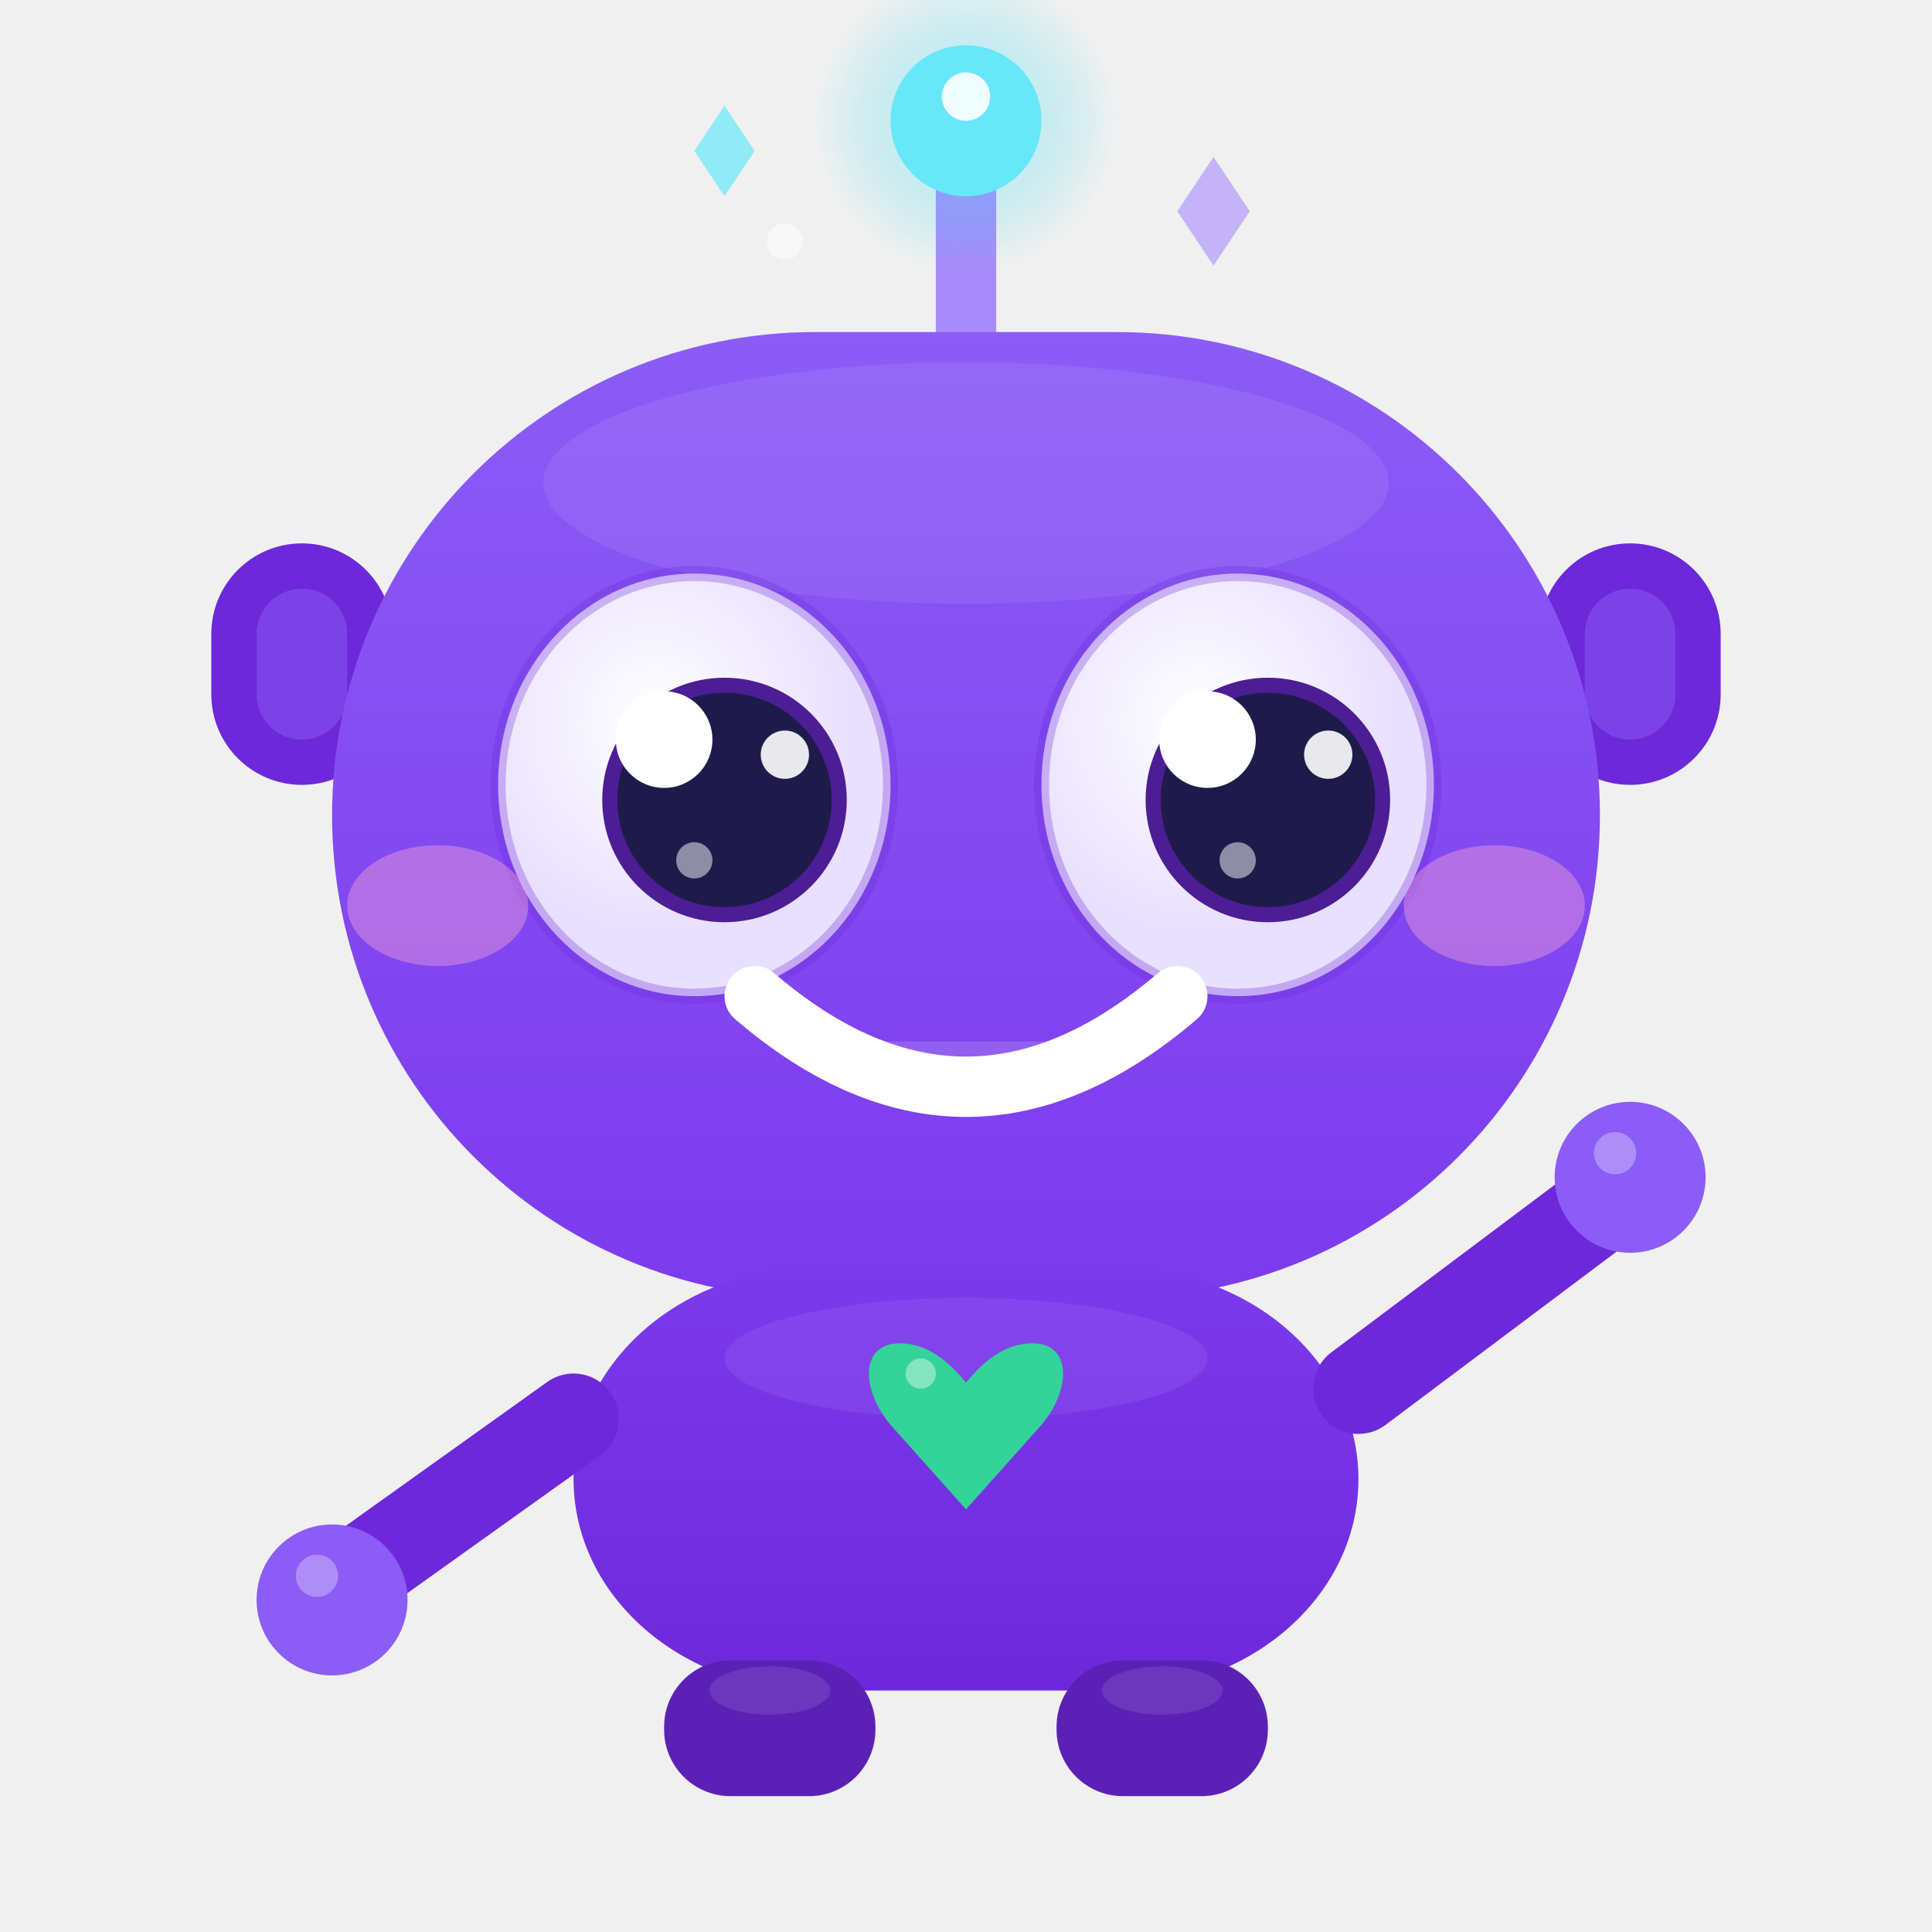
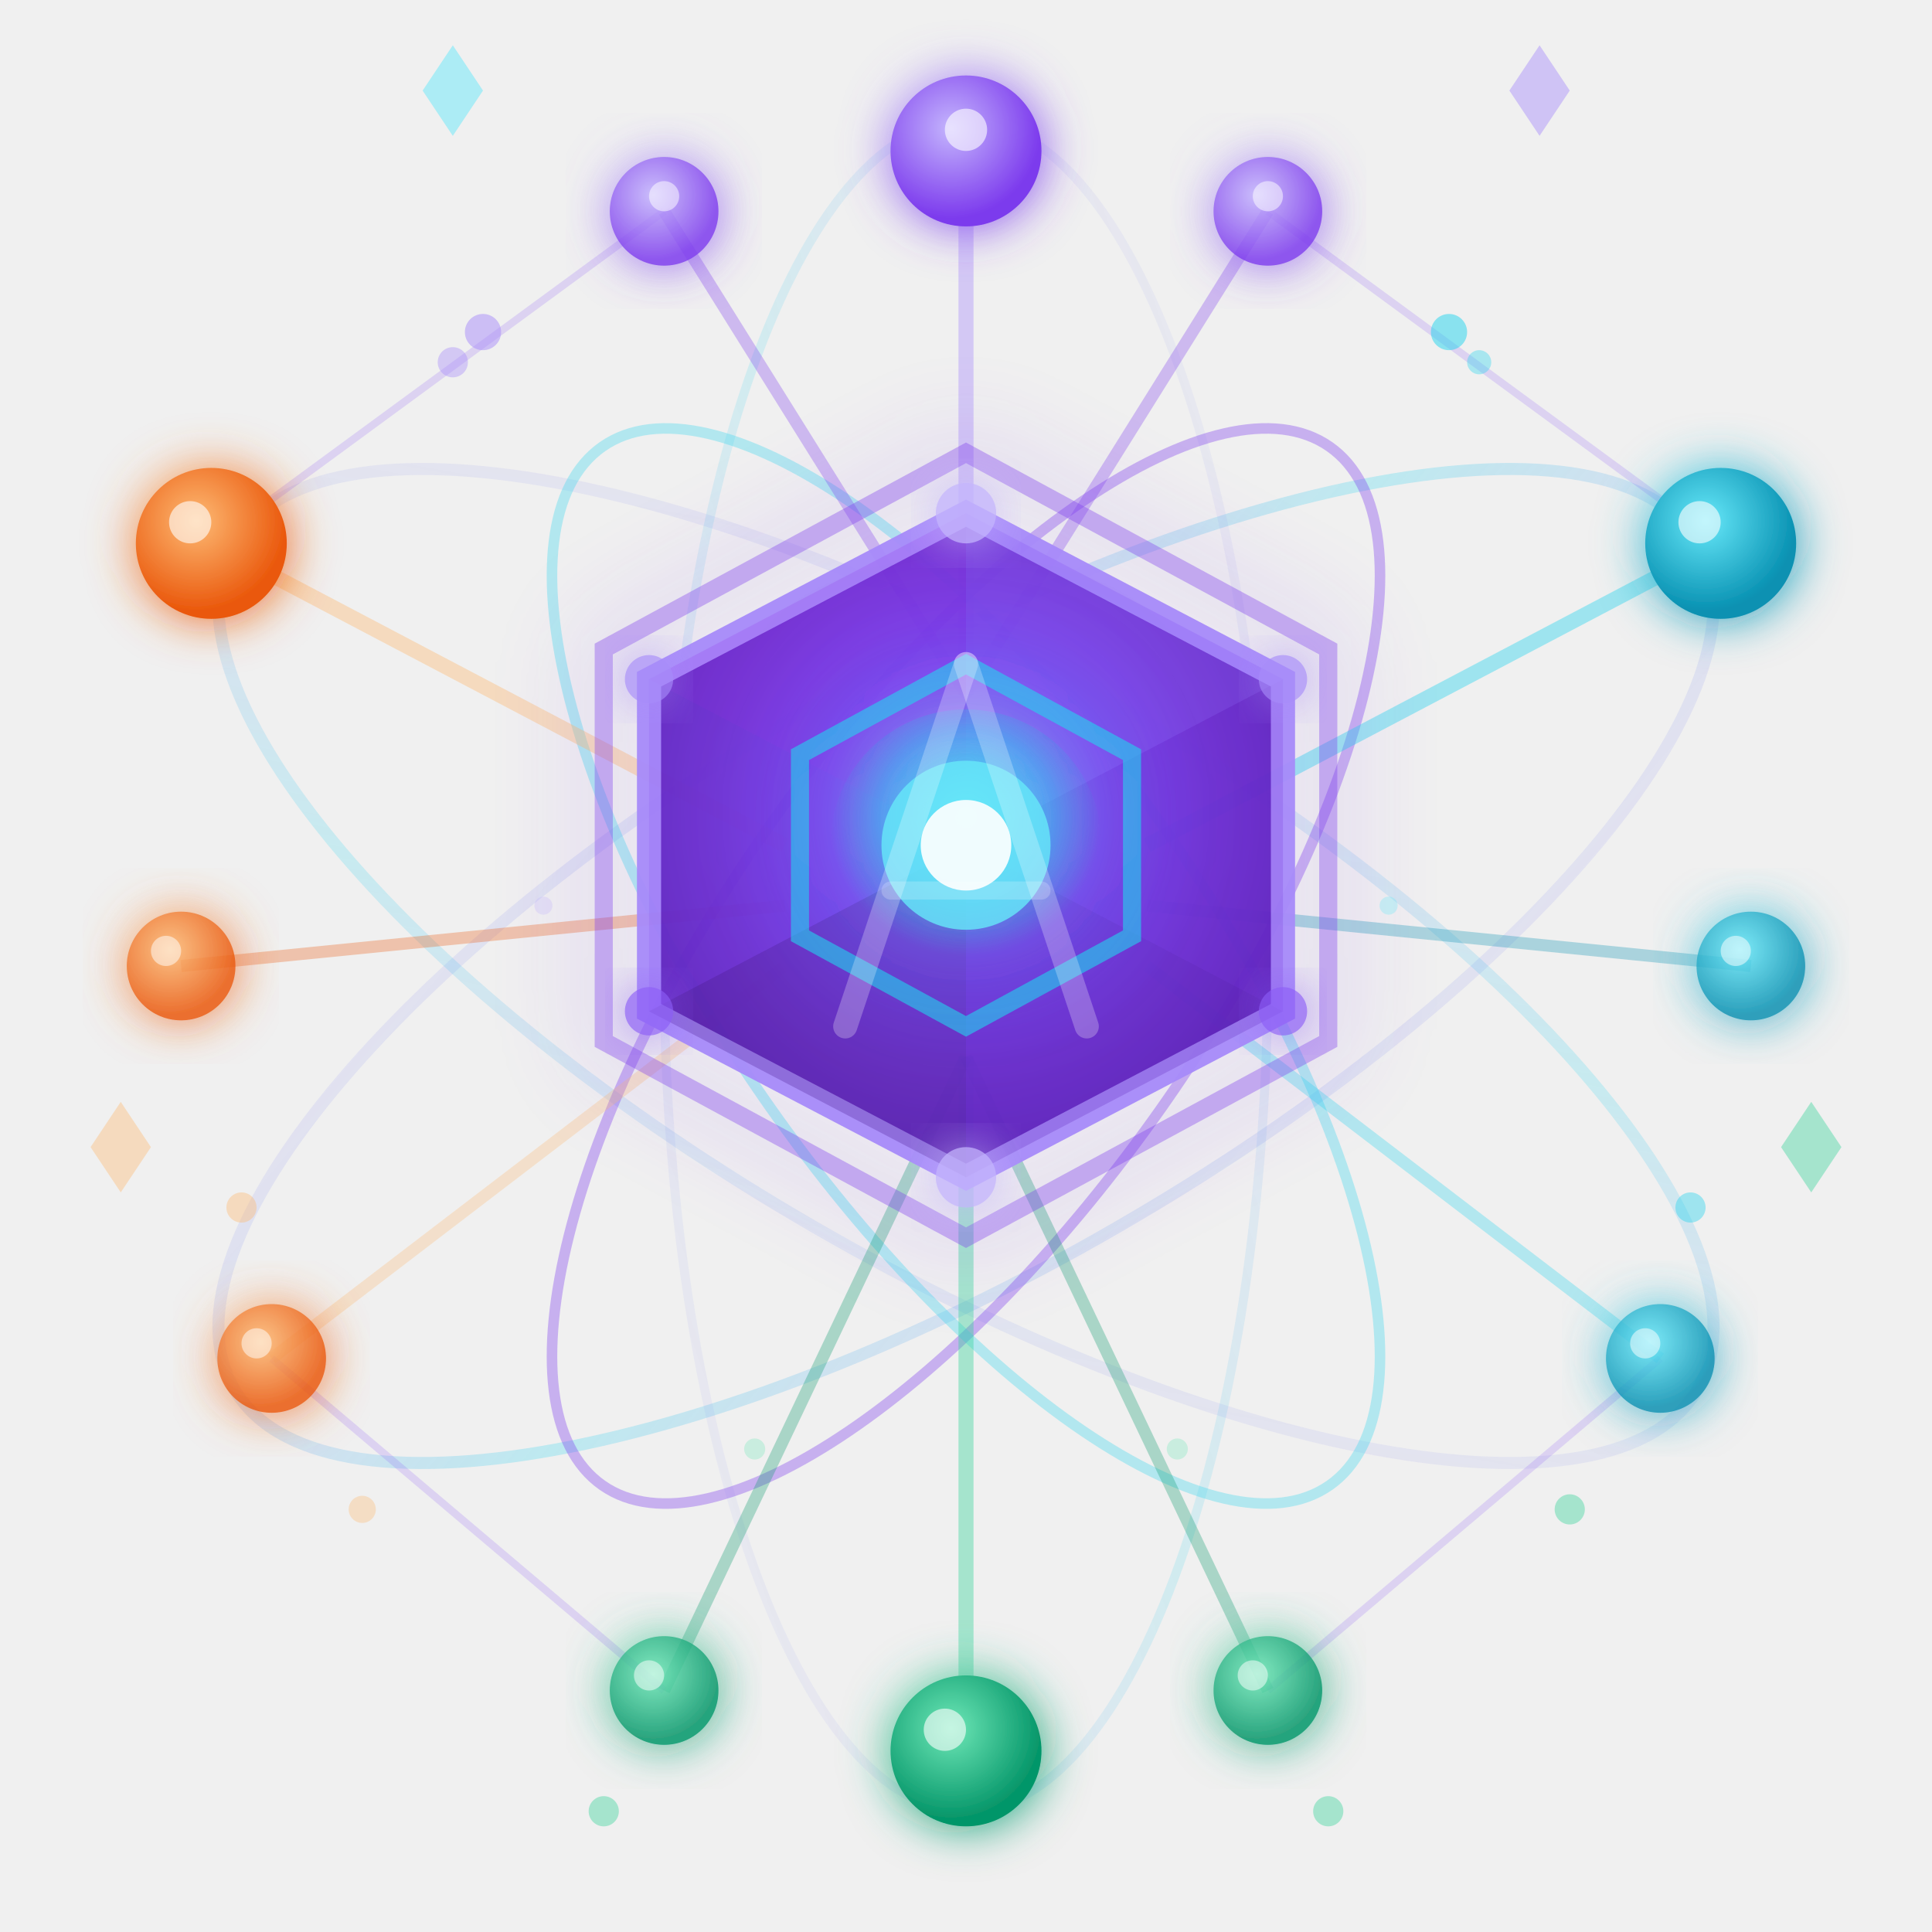
<svg xmlns="http://www.w3.org/2000/svg" viewBox="0 0 64 64">
  <defs>
-     <linearGradient id="body" x1="0" y1="0" x2="0" y2="1">
-       <stop offset="0%" stop-color="#7c3aed" />
-       <stop offset="100%" stop-color="#6d28d9" />
+     <radialGradient id="bgGlow" cx="50%" cy="50%" r="50%">
+       <stop offset="0%" stop-color="#1e1b4b" stop-opacity="0" />
+       <stop offset="85%" stop-color="#0f0a1a" stop-opacity="0" />
+       <stop offset="100%" stop-color="#0f0a1a" stop-opacity="0" />
+     </radialGradient>
+     <radialGradient id="nexusCore" cx="50%" cy="45%" r="55%">
+       <stop offset="0%" stop-color="#a78bfa" />
+       <stop offset="40%" stop-color="#7c3aed" />
+       <stop offset="100%" stop-color="#5b21b6" />
+     </radialGradient>
+     <radialGradient id="innerEnergy" cx="50%" cy="40%" r="50%">
+       <stop offset="0%" stop-color="#67e8f9" stop-opacity="0.9" />
+       <stop offset="60%" stop-color="#22d3ee" stop-opacity="0.4" />
+       <stop offset="100%" stop-color="#06b6d4" stop-opacity="0" />
+     </radialGradient>
+     <linearGradient id="orbitGrad" x1="0" y1="0" x2="1" y2="1">
+       <stop offset="0%" stop-color="#7c3aed" stop-opacity="0.1" />
+       <stop offset="50%" stop-color="#22d3ee" stop-opacity="0.5" />
+       <stop offset="100%" stop-color="#7c3aed" stop-opacity="0.1" />
    </linearGradient>
-     <linearGradient id="head" x1="0" y1="0" x2="0" y2="1">
-       <stop offset="0%" stop-color="#8b5cf6" />
+     <radialGradient id="nodeSkill" cx="40%" cy="35%" r="60%">
+       <stop offset="0%" stop-color="#c4b5fd" />
      <stop offset="100%" stop-color="#7c3aed" />
-     </linearGradient>
-     <radialGradient id="glow" cx="50%" cy="50%" r="50%">
+     </radialGradient>
+     <radialGradient id="nodeAgent" cx="40%" cy="35%" r="60%">
      <stop offset="0%" stop-color="#67e8f9" />
-       <stop offset="100%" stop-color="#22d3ee" stop-opacity="0" />
+       <stop offset="100%" stop-color="#0891b2" />
    </radialGradient>
-     <radialGradient id="eyeShine" cx="40%" cy="35%" r="50%">
-       <stop offset="0%" stop-color="#ffffff" />
-       <stop offset="100%" stop-color="#e8e0ff" />
+     <radialGradient id="nodeMcp" cx="40%" cy="35%" r="60%">
+       <stop offset="0%" stop-color="#6ee7b7" />
+       <stop offset="100%" stop-color="#059669" />
    </radialGradient>
+     <radialGradient id="nodeInstalled" cx="40%" cy="35%" r="60%">
+       <stop offset="0%" stop-color="#fdba74" />
+       <stop offset="100%" stop-color="#ea580c" />
+     </radialGradient>
+     <filter id="glowSoft" x="-50%" y="-50%" width="200%" height="200%">
+       <feGaussianBlur in="SourceGraphic" stdDeviation="1.5" result="blur" />
+       <feMerge>
+         <feMergeNode in="blur" />
+         <feMergeNode in="SourceGraphic" />
+       </feMerge>
+     </filter>
+     <filter id="glowStrong" x="-60%" y="-60%" width="220%" height="220%">
+       <feGaussianBlur in="SourceGraphic" stdDeviation="2.5" result="blur" />
+       <feMerge>
+         <feMergeNode in="blur" />
+         <feMergeNode in="SourceGraphic" />
+       </feMerge>
+     </filter>
+     <filter id="glowSubtle" x="-40%" y="-40%" width="180%" height="180%">
+       <feGaussianBlur in="SourceGraphic" stdDeviation="0.8" result="blur" />
+       <feMerge>
+         <feMergeNode in="blur" />
+         <feMergeNode in="SourceGraphic" />
+       </feMerge>
+     </filter>
+     <clipPath id="hexClip">
+       <polygon points="32,17 42.5,22.5 42.5,33.5 32,39 21.5,33.5 21.5,22.5" />
+     </clipPath>
  </defs>
-   <line x1="32" y1="12" x2="32" y2="4.5" stroke="#a78bfa" stroke-width="2" stroke-linecap="round" />
-   <circle cx="32" cy="4" r="5" fill="url(#glow)" opacity="0.5" />
-   <circle cx="32" cy="4" r="2.5" fill="#67e8f9" />
-   <circle cx="32" cy="3.2" r="0.8" fill="white" opacity="0.9" />
-   <path d="M23 5 L24 3.5 L25 5 L24 6.5 Z" fill="#67e8f9" opacity="0.7" />
-   <path d="M39 7 L40.2 5.2 L41.4 7 L40.2 8.8 Z" fill="#a78bfa" opacity="0.6" />
-   <circle cx="26" cy="8" r="0.6" fill="white" opacity="0.5" />
-   <rect x="7" y="18" width="6" height="8" rx="3" fill="#6d28d9" />
-   <rect x="51" y="18" width="6" height="8" rx="3" fill="#6d28d9" />
-   <rect x="8.5" y="19.5" width="3" height="5" rx="1.5" fill="#8b5cf6" opacity="0.5" />
-   <rect x="52.5" y="19.5" width="3" height="5" rx="1.5" fill="#8b5cf6" opacity="0.5" />
-   <rect x="11" y="11" width="42" height="32" rx="16" fill="url(#head)" />
-   <ellipse cx="32" cy="16" rx="14" ry="4" fill="white" opacity="0.08" />
-   <ellipse cx="23" cy="26" rx="6.5" ry="7" fill="url(#eyeShine)" />
-   <ellipse cx="23" cy="26" rx="6.5" ry="7" fill="none" stroke="#6d28d9" stroke-width="0.5" opacity="0.3" />
-   <circle cx="24" cy="26.5" r="3.8" fill="#1e1b4b" />
-   <circle cx="24" cy="26.5" r="3.8" fill="none" stroke="#4c1d95" stroke-width="0.5" />
-   <circle cx="22" cy="24.5" r="1.6" fill="white" />
-   <circle cx="26" cy="25" r="0.8" fill="white" opacity="0.9" />
-   <circle cx="23" cy="28.5" r="0.6" fill="white" opacity="0.5" />
-   <ellipse cx="41" cy="26" rx="6.5" ry="7" fill="url(#eyeShine)" />
-   <ellipse cx="41" cy="26" rx="6.5" ry="7" fill="none" stroke="#6d28d9" stroke-width="0.5" opacity="0.3" />
-   <circle cx="42" cy="26.5" r="3.8" fill="#1e1b4b" />
-   <circle cx="42" cy="26.5" r="3.8" fill="none" stroke="#4c1d95" stroke-width="0.5" />
-   <circle cx="40" cy="24.5" r="1.6" fill="white" />
-   <circle cx="44" cy="25" r="0.8" fill="white" opacity="0.9" />
-   <circle cx="41" cy="28.5" r="0.6" fill="white" opacity="0.5" />
-   <ellipse cx="14.5" cy="30" rx="3" ry="2" fill="#f9a8d4" opacity="0.4" />
-   <ellipse cx="49.5" cy="30" rx="3" ry="2" fill="#f9a8d4" opacity="0.4" />
-   <path d="M25 33 Q32 39 39 33" fill="none" stroke="white" stroke-width="2" stroke-linecap="round" />
-   <path d="M29 34.5 Q32 37 35 34.5" fill="white" opacity="0.15" />
-   <rect x="19" y="42" width="26" height="14" rx="8" fill="url(#body)" />
-   <ellipse cx="32" cy="45" rx="8" ry="2" fill="white" opacity="0.07" />
-   <path d="M32 50 L29.5 47.2 C28.5 46 28.5 44.5 29.8 44.5 C30.8 44.5 31.5 45.2 32 45.8 C32.5 45.2 33.2 44.5 34.2 44.5 C35.5 44.5 35.5 46 34.5 47.2 Z" fill="#34d399" />
-   <circle cx="30.5" cy="45.5" r="0.5" fill="white" opacity="0.4" />
-   <line x1="19" y1="47" x2="12" y2="52" stroke="#6d28d9" stroke-width="3" stroke-linecap="round" />
-   <circle cx="11" cy="53" r="2.5" fill="#8b5cf6" />
-   <circle cx="10.5" cy="52.2" r="0.7" fill="white" opacity="0.3" />
-   <line x1="45" y1="46" x2="53" y2="40" stroke="#6d28d9" stroke-width="3" stroke-linecap="round" />
-   <circle cx="54" cy="39" r="2.5" fill="#8b5cf6" />
-   <circle cx="53.5" cy="38.2" r="0.7" fill="white" opacity="0.3" />
-   <rect x="22" y="55" width="7" height="4.5" rx="2.2" fill="#5b21b6" />
-   <rect x="35" y="55" width="7" height="4.5" rx="2.2" fill="#5b21b6" />
-   <ellipse cx="25.5" cy="56" rx="2" ry="0.8" fill="white" opacity="0.1" />
-   <ellipse cx="38.5" cy="56" rx="2" ry="0.8" fill="white" opacity="0.1" />
+   <ellipse cx="32" cy="32" rx="28" ry="10" fill="none" stroke="url(#orbitGrad)" stroke-width="0.4" opacity="0.5" transform="rotate(-30,32,32)" />
+   <ellipse cx="32" cy="32" rx="28" ry="10" fill="none" stroke="url(#orbitGrad)" stroke-width="0.4" opacity="0.4" transform="rotate(30,32,32)" />
+   <ellipse cx="32" cy="32" rx="28" ry="10" fill="none" stroke="url(#orbitGrad)" stroke-width="0.3" opacity="0.3" transform="rotate(90,32,32)" />
+   <ellipse cx="32" cy="32" rx="21" ry="8" fill="none" stroke="#7c3aed" stroke-width="0.35" opacity="0.35" transform="rotate(-55,32,32)" />
+   <ellipse cx="32" cy="32" rx="21" ry="8" fill="none" stroke="#22d3ee" stroke-width="0.35" opacity="0.3" transform="rotate(55,32,32)" />
+   <line x1="32" y1="23" x2="32" y2="5" stroke="#a78bfa" stroke-width="0.5" opacity="0.4" />
+   <line x1="32" y1="23" x2="22" y2="7" stroke="#7c3aed" stroke-width="0.4" opacity="0.3" />
+   <line x1="32" y1="23" x2="42" y2="7" stroke="#7c3aed" stroke-width="0.4" opacity="0.3" />
+   <line x1="38" y1="28" x2="57" y2="18" stroke="#22d3ee" stroke-width="0.5" opacity="0.4" />
+   <line x1="38" y1="30" x2="58" y2="32" stroke="#0891b2" stroke-width="0.4" opacity="0.3" />
+   <line x1="38" y1="32" x2="55" y2="45" stroke="#22d3ee" stroke-width="0.4" opacity="0.3" />
+   <line x1="32" y1="35" x2="32" y2="58" stroke="#34d399" stroke-width="0.5" opacity="0.4" />
+   <line x1="32" y1="35" x2="22" y2="56" stroke="#059669" stroke-width="0.4" opacity="0.3" />
+   <line x1="32" y1="35" x2="42" y2="56" stroke="#059669" stroke-width="0.4" opacity="0.3" />
+   <line x1="26" y1="28" x2="7" y2="18" stroke="#fdba74" stroke-width="0.5" opacity="0.4" />
+   <line x1="26" y1="30" x2="6" y2="32" stroke="#ea580c" stroke-width="0.4" opacity="0.3" />
+   <line x1="26" y1="32" x2="9" y2="45" stroke="#fdba74" stroke-width="0.4" opacity="0.3" />
+   <line x1="22" y1="7" x2="7" y2="18" stroke="#8b5cf6" stroke-width="0.25" opacity="0.2" />
+   <line x1="42" y1="7" x2="57" y2="18" stroke="#8b5cf6" stroke-width="0.25" opacity="0.2" />
+   <line x1="55" y1="45" x2="42" y2="56" stroke="#8b5cf6" stroke-width="0.25" opacity="0.2" />
+   <line x1="9" y1="45" x2="22" y2="56" stroke="#8b5cf6" stroke-width="0.25" opacity="0.2" />
+   <polygon points="32,15 44,21.5 44,34.5 32,41 20,34.5 20,21.5" fill="none" stroke="#7c3aed" stroke-width="0.6" opacity="0.4" filter="url(#glowSoft)" />
+   <polygon points="32,17 42.5,22.5 42.5,33.5 32,39 21.5,33.5 21.5,22.5" fill="url(#nexusCore)" stroke="#a78bfa" stroke-width="0.8" opacity="0.95" />
+   <polygon points="32,17 42.5,22.5 32,28" fill="#8b5cf6" opacity="0.3" />
+   <polygon points="32,17 21.5,22.5 32,28" fill="#9333ea" opacity="0.2" />
+   <polygon points="42.5,22.5 42.5,33.5 32,28" fill="#6d28d9" opacity="0.2" />
+   <polygon points="21.5,22.5 21.5,33.5 32,28" fill="#7c3aed" opacity="0.15" />
+   <polygon points="32,39 42.5,33.5 32,28" fill="#5b21b6" opacity="0.25" />
+   <polygon points="32,39 21.5,33.5 32,28" fill="#4c1d95" opacity="0.3" />
+   <polygon points="32,22 37.5,25 37.5,31 32,34 26.5,31 26.5,25" fill="none" stroke="#22d3ee" stroke-width="0.6" opacity="0.6" />
+   <circle cx="32" cy="28" r="4.5" fill="url(#innerEnergy)" filter="url(#glowStrong)" />
+   <circle cx="32" cy="28" r="2.8" fill="#67e8f9" opacity="0.8" />
+   <circle cx="32" cy="28" r="1.5" fill="white" opacity="0.9" />
+   <circle cx="32" cy="17" r="1" fill="#c4b5fd" opacity="0.8" filter="url(#glowSubtle)" />
+   <circle cx="42.5" cy="22.5" r="0.8" fill="#a78bfa" opacity="0.7" filter="url(#glowSubtle)" />
+   <circle cx="42.5" cy="33.5" r="0.8" fill="#8b5cf6" opacity="0.7" filter="url(#glowSubtle)" />
+   <circle cx="32" cy="39" r="1" fill="#c4b5fd" opacity="0.8" filter="url(#glowSubtle)" />
+   <circle cx="21.5" cy="33.5" r="0.8" fill="#8b5cf6" opacity="0.7" filter="url(#glowSubtle)" />
+   <circle cx="21.5" cy="22.5" r="0.8" fill="#a78bfa" opacity="0.7" filter="url(#glowSubtle)" />
+   <circle cx="32" cy="5" r="2.5" fill="url(#nodeSkill)" filter="url(#glowSubtle)" />
+   <circle cx="32" cy="4.3" r="0.7" fill="white" opacity="0.6" />
+   <circle cx="22" cy="7" r="1.8" fill="url(#nodeSkill)" opacity="0.85" filter="url(#glowSubtle)" />
+   <circle cx="22" cy="6.5" r="0.5" fill="white" opacity="0.5" />
+   <circle cx="42" cy="7" r="1.8" fill="url(#nodeSkill)" opacity="0.85" filter="url(#glowSubtle)" />
+   <circle cx="42" cy="6.5" r="0.5" fill="white" opacity="0.5" />
+   <circle cx="57" cy="18" r="2.5" fill="url(#nodeAgent)" filter="url(#glowSubtle)" />
+   <circle cx="56.3" cy="17.3" r="0.7" fill="white" opacity="0.6" />
+   <circle cx="58" cy="32" r="1.8" fill="url(#nodeAgent)" opacity="0.85" filter="url(#glowSubtle)" />
+   <circle cx="57.5" cy="31.5" r="0.5" fill="white" opacity="0.5" />
+   <circle cx="55" cy="45" r="1.8" fill="url(#nodeAgent)" opacity="0.85" filter="url(#glowSubtle)" />
+   <circle cx="54.5" cy="44.5" r="0.5" fill="white" opacity="0.5" />
+   <circle cx="32" cy="58" r="2.5" fill="url(#nodeMcp)" filter="url(#glowSubtle)" />
+   <circle cx="31.3" cy="57.3" r="0.7" fill="white" opacity="0.6" />
+   <circle cx="22" cy="56" r="1.8" fill="url(#nodeMcp)" opacity="0.85" filter="url(#glowSubtle)" />
+   <circle cx="21.5" cy="55.5" r="0.5" fill="white" opacity="0.5" />
+   <circle cx="42" cy="56" r="1.8" fill="url(#nodeMcp)" opacity="0.85" filter="url(#glowSubtle)" />
+   <circle cx="41.5" cy="55.5" r="0.5" fill="white" opacity="0.5" />
+   <circle cx="7" cy="18" r="2.5" fill="url(#nodeInstalled)" filter="url(#glowSubtle)" />
+   <circle cx="6.3" cy="17.3" r="0.7" fill="white" opacity="0.6" />
+   <circle cx="6" cy="32" r="1.8" fill="url(#nodeInstalled)" opacity="0.85" filter="url(#glowSubtle)" />
+   <circle cx="5.5" cy="31.5" r="0.5" fill="white" opacity="0.5" />
+   <circle cx="9" cy="45" r="1.8" fill="url(#nodeInstalled)" opacity="0.85" filter="url(#glowSubtle)" />
+   <circle cx="8.5" cy="44.5" r="0.5" fill="white" opacity="0.5" />
+   <circle cx="15" cy="12" r="0.5" fill="#a78bfa" opacity="0.4" />
+   <circle cx="49" cy="12" r="0.4" fill="#22d3ee" opacity="0.35" />
+   <circle cx="12" cy="50" r="0.45" fill="#fdba74" opacity="0.35" />
+   <circle cx="52" cy="50" r="0.5" fill="#34d399" opacity="0.4" />
+   <circle cx="18" cy="30" r="0.3" fill="#c4b5fd" opacity="0.3" />
+   <circle cx="46" cy="30" r="0.3" fill="#67e8f9" opacity="0.3" />
+   <circle cx="25" cy="48" r="0.35" fill="#6ee7b7" opacity="0.3" />
+   <circle cx="39" cy="48" r="0.35" fill="#6ee7b7" opacity="0.3" />
+   <path d="M14 3 L15 1.5 L16 3 L15 4.5 Z" fill="#67e8f9" opacity="0.5" />
+   <path d="M50 3 L51 1.5 L52 3 L51 4.5 Z" fill="#a78bfa" opacity="0.45" />
+   <path d="M3 38 L4 36.5 L5 38 L4 39.5 Z" fill="#fdba74" opacity="0.4" />
+   <path d="M59 38 L60 36.5 L61 38 L60 39.5 Z" fill="#34d399" opacity="0.4" />
+   <circle cx="48" cy="11" r="0.6" fill="#22d3ee" opacity="0.5" />
+   <circle cx="16" cy="11" r="0.6" fill="#a78bfa" opacity="0.5" />
+   <circle cx="56" cy="40" r="0.5" fill="#22d3ee" opacity="0.4" />
+   <circle cx="8" cy="40" r="0.5" fill="#fdba74" opacity="0.4" />
+   <circle cx="20" cy="60" r="0.5" fill="#34d399" opacity="0.4" />
+   <circle cx="44" cy="60" r="0.5" fill="#34d399" opacity="0.4" />
+   <line x1="28" y1="34" x2="32" y2="22" stroke="white" stroke-width="0.8" opacity="0.25" stroke-linecap="round" />
+   <line x1="36" y1="34" x2="32" y2="22" stroke="white" stroke-width="0.8" opacity="0.25" stroke-linecap="round" />
+   <line x1="29.5" y1="29.5" x2="34.5" y2="29.5" stroke="white" stroke-width="0.6" opacity="0.2" stroke-linecap="round" />
</svg>
